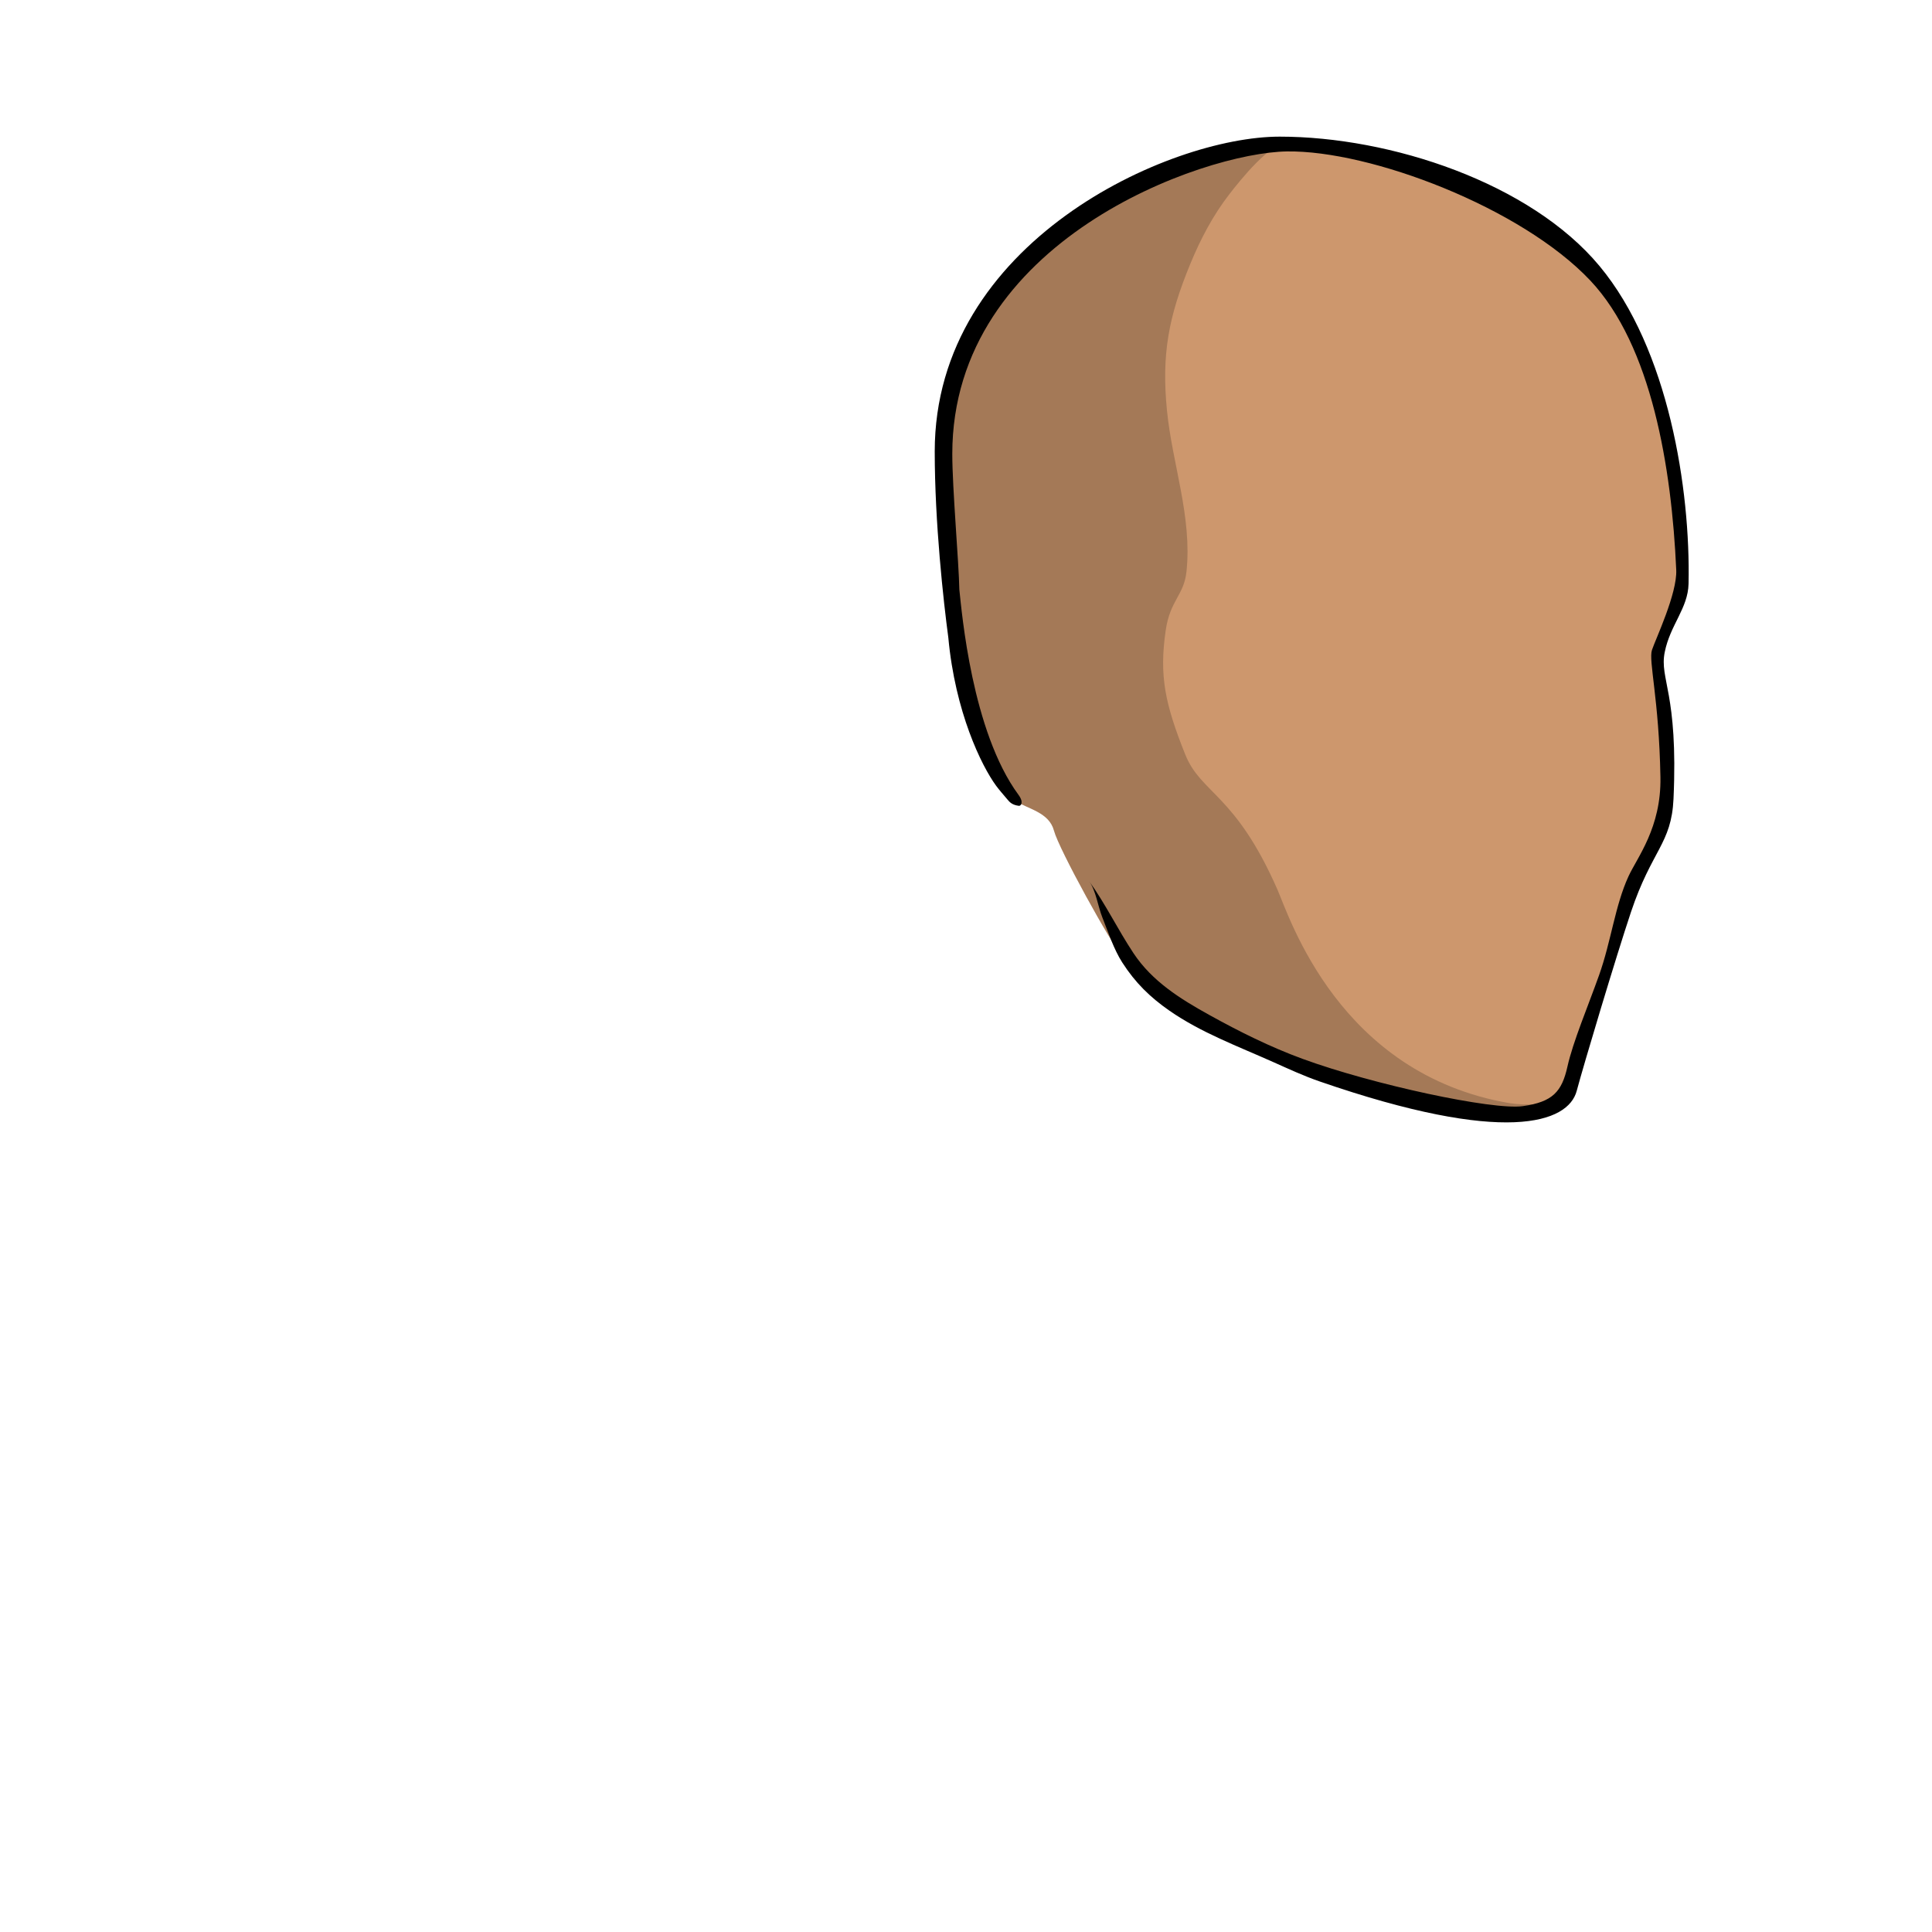
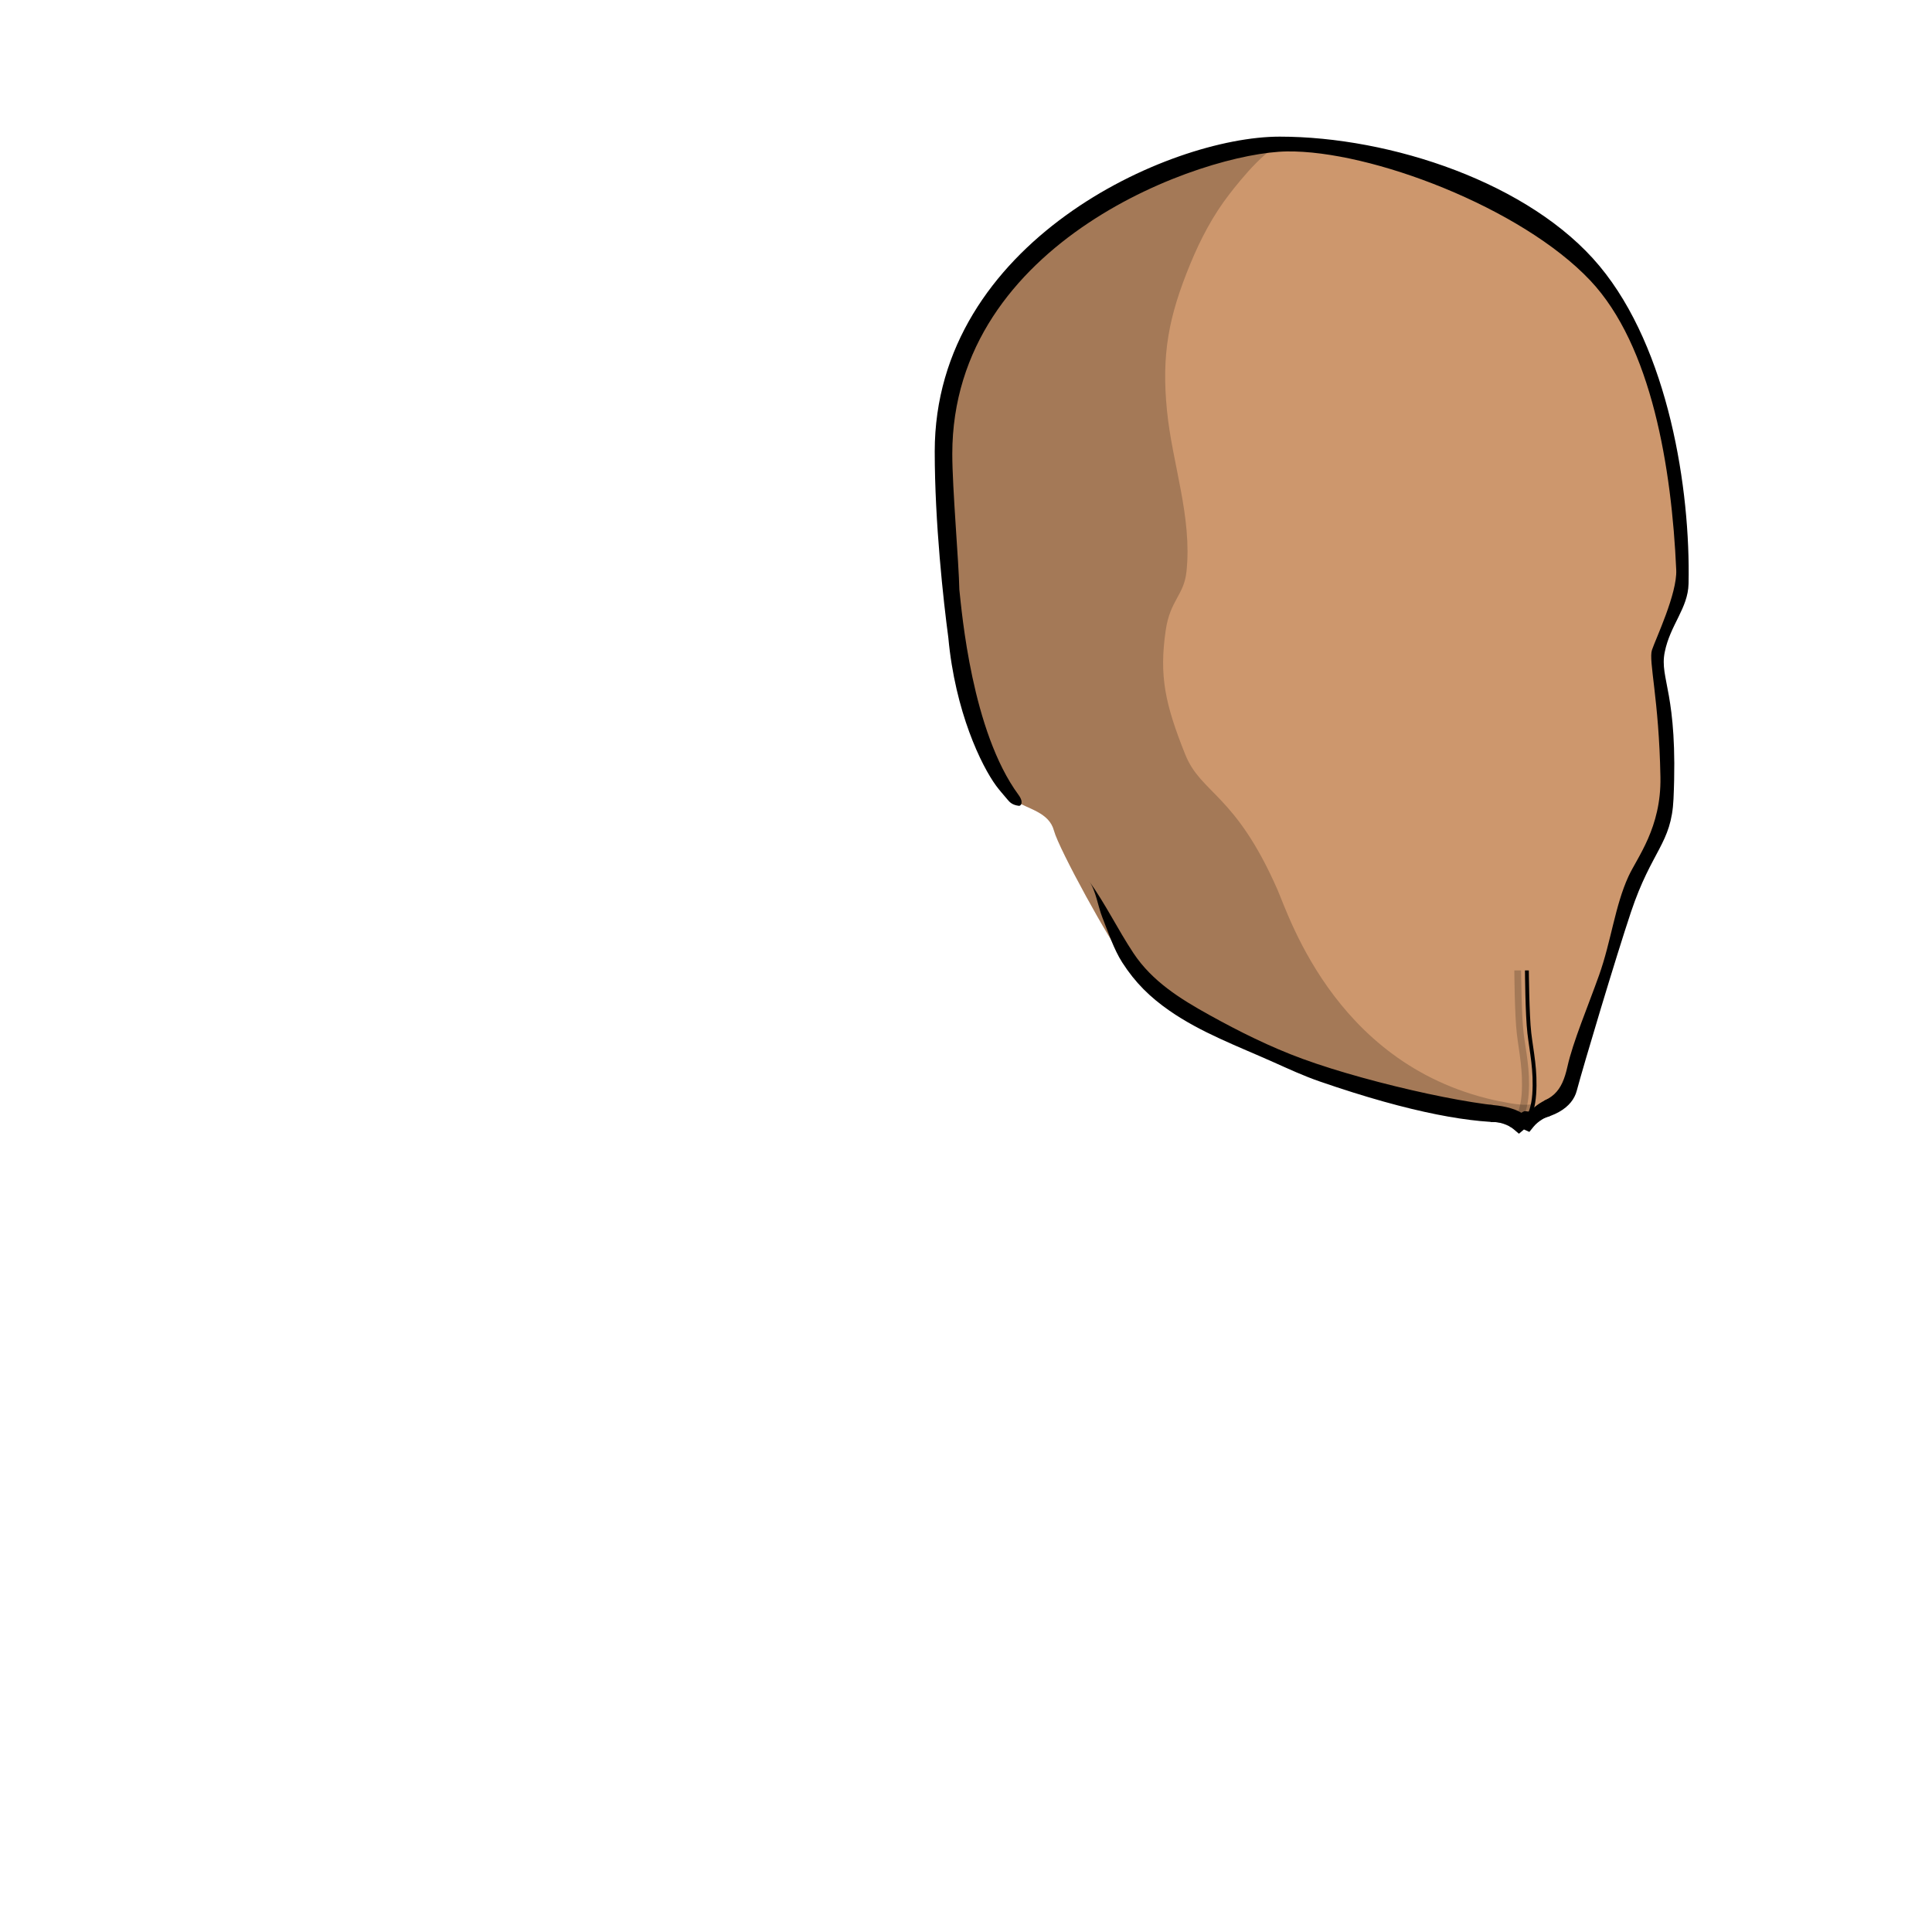
<svg xmlns="http://www.w3.org/2000/svg" version="1.1" id="svg265444" width="400" height="400" viewBox="0 0 400 400">
  <defs id="defs265448" />
  <g id="g265452">
    <path d="m 331.045,208.006 c 0.427,-2.676 1.576,-4.752 1.875,-6.123 0.355,-1.632 2.712,-11.84 4.795,-16.92 3.975,-9.699 7.637,-18.195 7.684,-19.595 0.184,-5.496 -0.529,-11.573 -1.16,-16.936 -0.344,-2.94 -0.661,-5.665 -0.807,-8.037 0.12,0.265 0.203,0.532 0.203,0.793 0.017,-1.383 -0.536,-3.039 0,-5.209 0.496,-1.515 0.728,-3.096 1.279,-4.613 0.301,-0.833 0.841,-1.825 1.111,-2.655 0.133,-0.213 0.268,-0.425 0.4,-0.631 1.123,-1.756 2.091,-3.272 2.091,-5.1 0,-1.695 0.312,-16.473 -2.559,-30.245 -2.476,-11.877 -8.244,-28.067 -15.615,-36.924 -13.904,-16.709 -42.631,-26.437 -65.4,-26.437 -23.869,0 -70.328,22.624 -70.328,64.097 0,5.121 0.473,10.244 0.659,15.347 0.231,6.311 1.133,12.572 2.011,18.819 0.827,5.897 1.055,11.955 2.503,17.743 0.523,2.093 7.965,18.804 10.524,20.477 2.56,1.672 6.895,2.305 7.907,6.129 1.012,3.823 11.923,23.653 14.315,26.235 8.772,9.459 36.239,21.913 36.239,21.913 6.461,2.516 25.295,7.475 28.523,8.192 11.185,2.487 24.623,3.468 27.293,-3.284 2.671,-6.753 6.46,-17.036 6.46,-17.036" style="fill:#cd976d;fill-opacity:1;fill-rule:nonzero;stroke:none;stroke-width:1.333" id="path267172" />
    <path d="m 309.619,230.726 c -3.376,0.009 -11.564,-0.971 -15.12,-1.732 -3.233,-0.692 -19.269,-6.344 -25.731,-8.86 0,0 -27.467,-12.455 -36.237,-21.915 -2.393,-2.58 -13.304,-22.411 -14.316,-26.233 -1.012,-3.824 -5.347,-4.457 -7.905,-6.129 -2.56,-1.673 -10.003,-18.384 -10.525,-20.477 -1.275,-5.097 -1.736,-10.364 -2.187,-15.587 -0.601,-6.979 -2.071,-13.964 -2.325,-20.975 -0.187,-5.103 -0.66,-10.225 -0.66,-15.347 0,-1.233 0.048,-2.448 0.128,-3.647 0.04,-0.611 0.117,-1.205 0.177,-1.807 0.059,-0.579 0.107,-1.161 0.183,-1.731 0.083,-0.605 0.191,-1.197 0.292,-1.793 0.093,-0.549 0.183,-1.101 0.292,-1.643 0.12,-0.592 0.26,-1.173 0.399,-1.755 0.127,-0.529 0.253,-1.059 0.396,-1.58 0.156,-0.575 0.327,-1.143 0.5,-1.708 0.159,-0.512 0.323,-1.023 0.496,-1.527 0.191,-0.556 0.388,-1.108 0.596,-1.655 0.188,-0.497 0.387,-0.989 0.591,-1.479 0.221,-0.537 0.447,-1.073 0.684,-1.6 0.219,-0.483 0.451,-0.956 0.681,-1.431 0.252,-0.517 0.501,-1.037 0.769,-1.545 0.245,-0.467 0.508,-0.924 0.767,-1.383 0.28,-0.499 0.552,-1.001 0.847,-1.489 0.272,-0.452 0.563,-0.889 0.845,-1.333 0.587,-0.917 1.196,-1.817 1.828,-2.7 0.3,-0.419 0.591,-0.844 0.901,-1.255 0.351,-0.467 0.721,-0.916 1.085,-1.372 0.316,-0.396 0.627,-0.797 0.953,-1.187 0.376,-0.449 0.767,-0.887 1.155,-1.327 0.332,-0.376 0.661,-0.753 1.001,-1.123 0.4,-0.433 0.809,-0.857 1.22,-1.281 0.345,-0.356 0.691,-0.711 1.043,-1.059 0.423,-0.419 0.851,-0.829 1.281,-1.236 0.356,-0.335 0.713,-0.665 1.073,-0.993 0.445,-0.403 0.893,-0.803 1.347,-1.195 0.357,-0.309 0.72,-0.613 1.084,-0.917 0.469,-0.391 0.94,-0.783 1.417,-1.163 0.351,-0.279 0.705,-0.548 1.059,-0.82 0.504,-0.388 1.007,-0.776 1.517,-1.152 0.309,-0.227 0.623,-0.443 0.935,-0.664 0.565,-0.403 1.129,-0.809 1.701,-1.196 0.033,-0.023 0.067,-0.043 0.099,-0.065 1.617,-1.091 3.261,-2.121 4.923,-3.089 0.033,-0.02 0.068,-0.041 0.101,-0.061 0.672,-0.391 1.348,-0.763 2.024,-1.133 0.233,-0.127 0.465,-0.26 0.697,-0.384 0.643,-0.345 1.287,-0.675 1.932,-1 0.265,-0.135 0.531,-0.272 0.797,-0.404 0.639,-0.315 1.279,-0.619 1.917,-0.916 0.268,-0.125 0.536,-0.249 0.804,-0.372 0.647,-0.293 1.293,-0.576 1.939,-0.852 0.251,-0.107 0.501,-0.211 0.751,-0.315 0.667,-0.277 1.332,-0.547 1.995,-0.803 0.211,-0.081 0.42,-0.159 0.629,-0.239 0.704,-0.267 1.407,-0.527 2.107,-0.771 0.121,-0.043 0.243,-0.083 0.365,-0.124 4.212,-1.451 8.311,-2.497 12.116,-3.121 2.099,-0.283 4.189,-0.555 6.249,-0.657 0.552,-0.023 1.108,-0.048 1.639,-0.048 0.657,0 1.32,0.013 1.987,0.035 -3.824,-0.119 -10.224,8.009 -12.312,10.685 -3.452,4.424 -6.084,9.447 -8.209,14.624 -4.455,10.844 -5.952,18.629 -4.796,30.291 1.095,11.043 5.24,22.051 4.037,33.344 -0.525,4.939 -3.395,5.887 -4.304,12.183 -1.367,9.469 -0.128,15.201 4.04,25.656 3.252,8.159 10.375,8.108 19.093,27.987 2.517,5.74 12.777,38.235 48.104,44.229 3.577,0.543 8.311,0.225 9.68,-0.579 1.371,-0.803 -3.776,2.872 -12.641,2.897" style="opacity:0.2;fill:#000000;fill-opacity:1;fill-rule:nonzero;stroke:none;stroke-width:1.333" id="path267182" />
    <path d="m 331.073,201.9 c 2.508,-7.047 3.283,-14.335 6.077,-20.439 1.805,-3.945 6.815,-10.091 6.625,-20.563 -0.292,-16.269 -2.504,-24.072 -1.751,-26.332 0.753,-2.26 5.24,-11.688 5.023,-16.557 -0.939,-21.047 -5.059,-46.461 -17.831,-59.969 -14.257,-15.08 -45.456,-26.94 -62.784,-26.689 -17.328,0.251 -69.271,18.44 -69.271,62.64 0,7.113 1.363,22.511 1.46,28.077 0.516,4.695 2.588,29.365 12.241,42.484 1.171,1.589 0.481,2.339 0.089,2.288 -1.397,-0.181 -1.904,-0.76 -2.339,-1.277 -0.825,-0.981 -1.732,-2.004 -2.372,-2.876 -3.053,-4.157 -8.489,-15.307 -9.901,-30.689 -1.001,-7.464 -2.813,-23.765 -2.813,-38.527 0,-43.32 48.435,-65.181 71.413,-65.181 22.98,0 51.907,9.581 66.221,26.785 14.315,17.203 18.859,46.281 18.437,65.789 -0.109,5.081 -3.804,8.507 -4.933,14.157 -1.131,5.651 2.817,8.312 1.817,30.383 -0.421,9.309 -4.505,10.569 -8.805,23.423 -3.095,9.249 -9.872,31.891 -11.232,37.021 -1.771,6.675 -14.895,11.299 -53.216,-1.944 -3.292,-1.137 -6.427,-2.588 -9.572,-3.995 -7.388,-3.301 -15.015,-6.123 -21.54,-10.661 -4.011,-2.791 -7.072,-5.779 -9.772,-9.989 -1.753,-2.736 -2.923,-6.315 -4.12,-9.328 -0.919,-2.312 -1.315,-5.519 -2.748,-7.521 3.488,4.875 5.897,9.953 9.2,14.935 3.856,5.816 9.644,9.44 15.72,12.804 6.163,3.413 12.531,6.599 19.279,9.072 14.565,5.336 39.413,10.669 45.609,9.796 6.196,-0.873 8.08,-3.009 9.235,-8.181 1.153,-5.171 4.247,-12.456 6.552,-18.935" style="fill:#000000;fill-opacity:1;fill-rule:nonzero;stroke:none;stroke-width:1.333" id="path267192" />
  </g>
+   <g id="layer3">
+     <path style="fill:#cd976d;fill-opacity:1;stroke:none;stroke-width:1px;stroke-linecap:butt;stroke-linejoin:miter;stroke-opacity:1" d="m 309.038,228.843 7.78,-4.703 2.981,3.605 c 0,0 -3.541,4.64 -4.557,4.47 -1.017,-0.169 -6.203,-3.373 -6.203,-3.373 z" id="path1898" />
+     <path style="color:#000000;fill:#000000;-inkscape-stroke:none" d="m 316.529,200.916 -0.801,0.006 c 0,0 0.059,9.196 0.514,13.059 0.45,3.822 1.339,7.644 1.002,12.545 -0.334,4.845 -2.619,6.68 -2.619,6.68 l 1.047,0.111 c 0,0 2.021,-1.655 2.371,-6.736 0.346,-5.025 -0.563,-8.932 -1.006,-12.693 -0.438,-3.721 -0.508,-12.971 -0.508,-12.971 z" id="path1738" />
+     <path style="color:#000000;fill:#000000;fill-opacity:0.2;-inkscape-stroke:none" d="m 313.525,200.922 c 0,0 0.059,9.196 0.514,13.059 0.45,3.822 1.339,7.644 1.002,12.545 -0.334,4.845 -2.559,6.92 -2.559,6.92 l 1.706,-0.189 c 0,0 1.961,-1.715 2.311,-6.796 0.346,-5.025 -0.623,-8.932 -1.066,-12.693 -0.438,-3.721 -0.508,-12.851 -0.508,-12.851 z" id="path1894" />
+     <path style="color:#000000;fill:#000000;-inkscape-stroke:none" d="m 320.643,227.491 c -2.11,0.81 -3.086,1.901 -3.883,2.56 -0.225,0.193 -0.738,-0.005 -1.044,0.002 -0.153,-0.023 -0.621,0.248 -0.724,0.337 -1.714,-1.042 -4.392,-1.542 -6.567,-1.639 l 0.188,3.535 c 1.785,-0.089 3.68,0.595 4.738,1.486 l 1.131,0.951 1.037,-0.877 1.117,0.504 0.85,-1.051 c 0.946,-1.172 2.602,-2.104 3.361,-2.191 z" id="path1896" />
+     <path id="path5962" style="opacity:0.2;fill:#000000;fill-opacity:1;fill-rule:nonzero;stroke:none;stroke-width:1.333" d="m 310.432,228 -1.395,0.844 c 0,0 1.444,0.89 2.957,1.758 2.432,0.29 3.646,0.311 5.369,-0.877 0.027,-0.489 -0.026,-0.847 0.182,-1.105 -1.999,0.21 -2.827,0.113 -4.965,-0.212 -0.726,-0.123 -1.444,-0.263 -2.148,-0.408 z" />
+   </g>
</svg>
